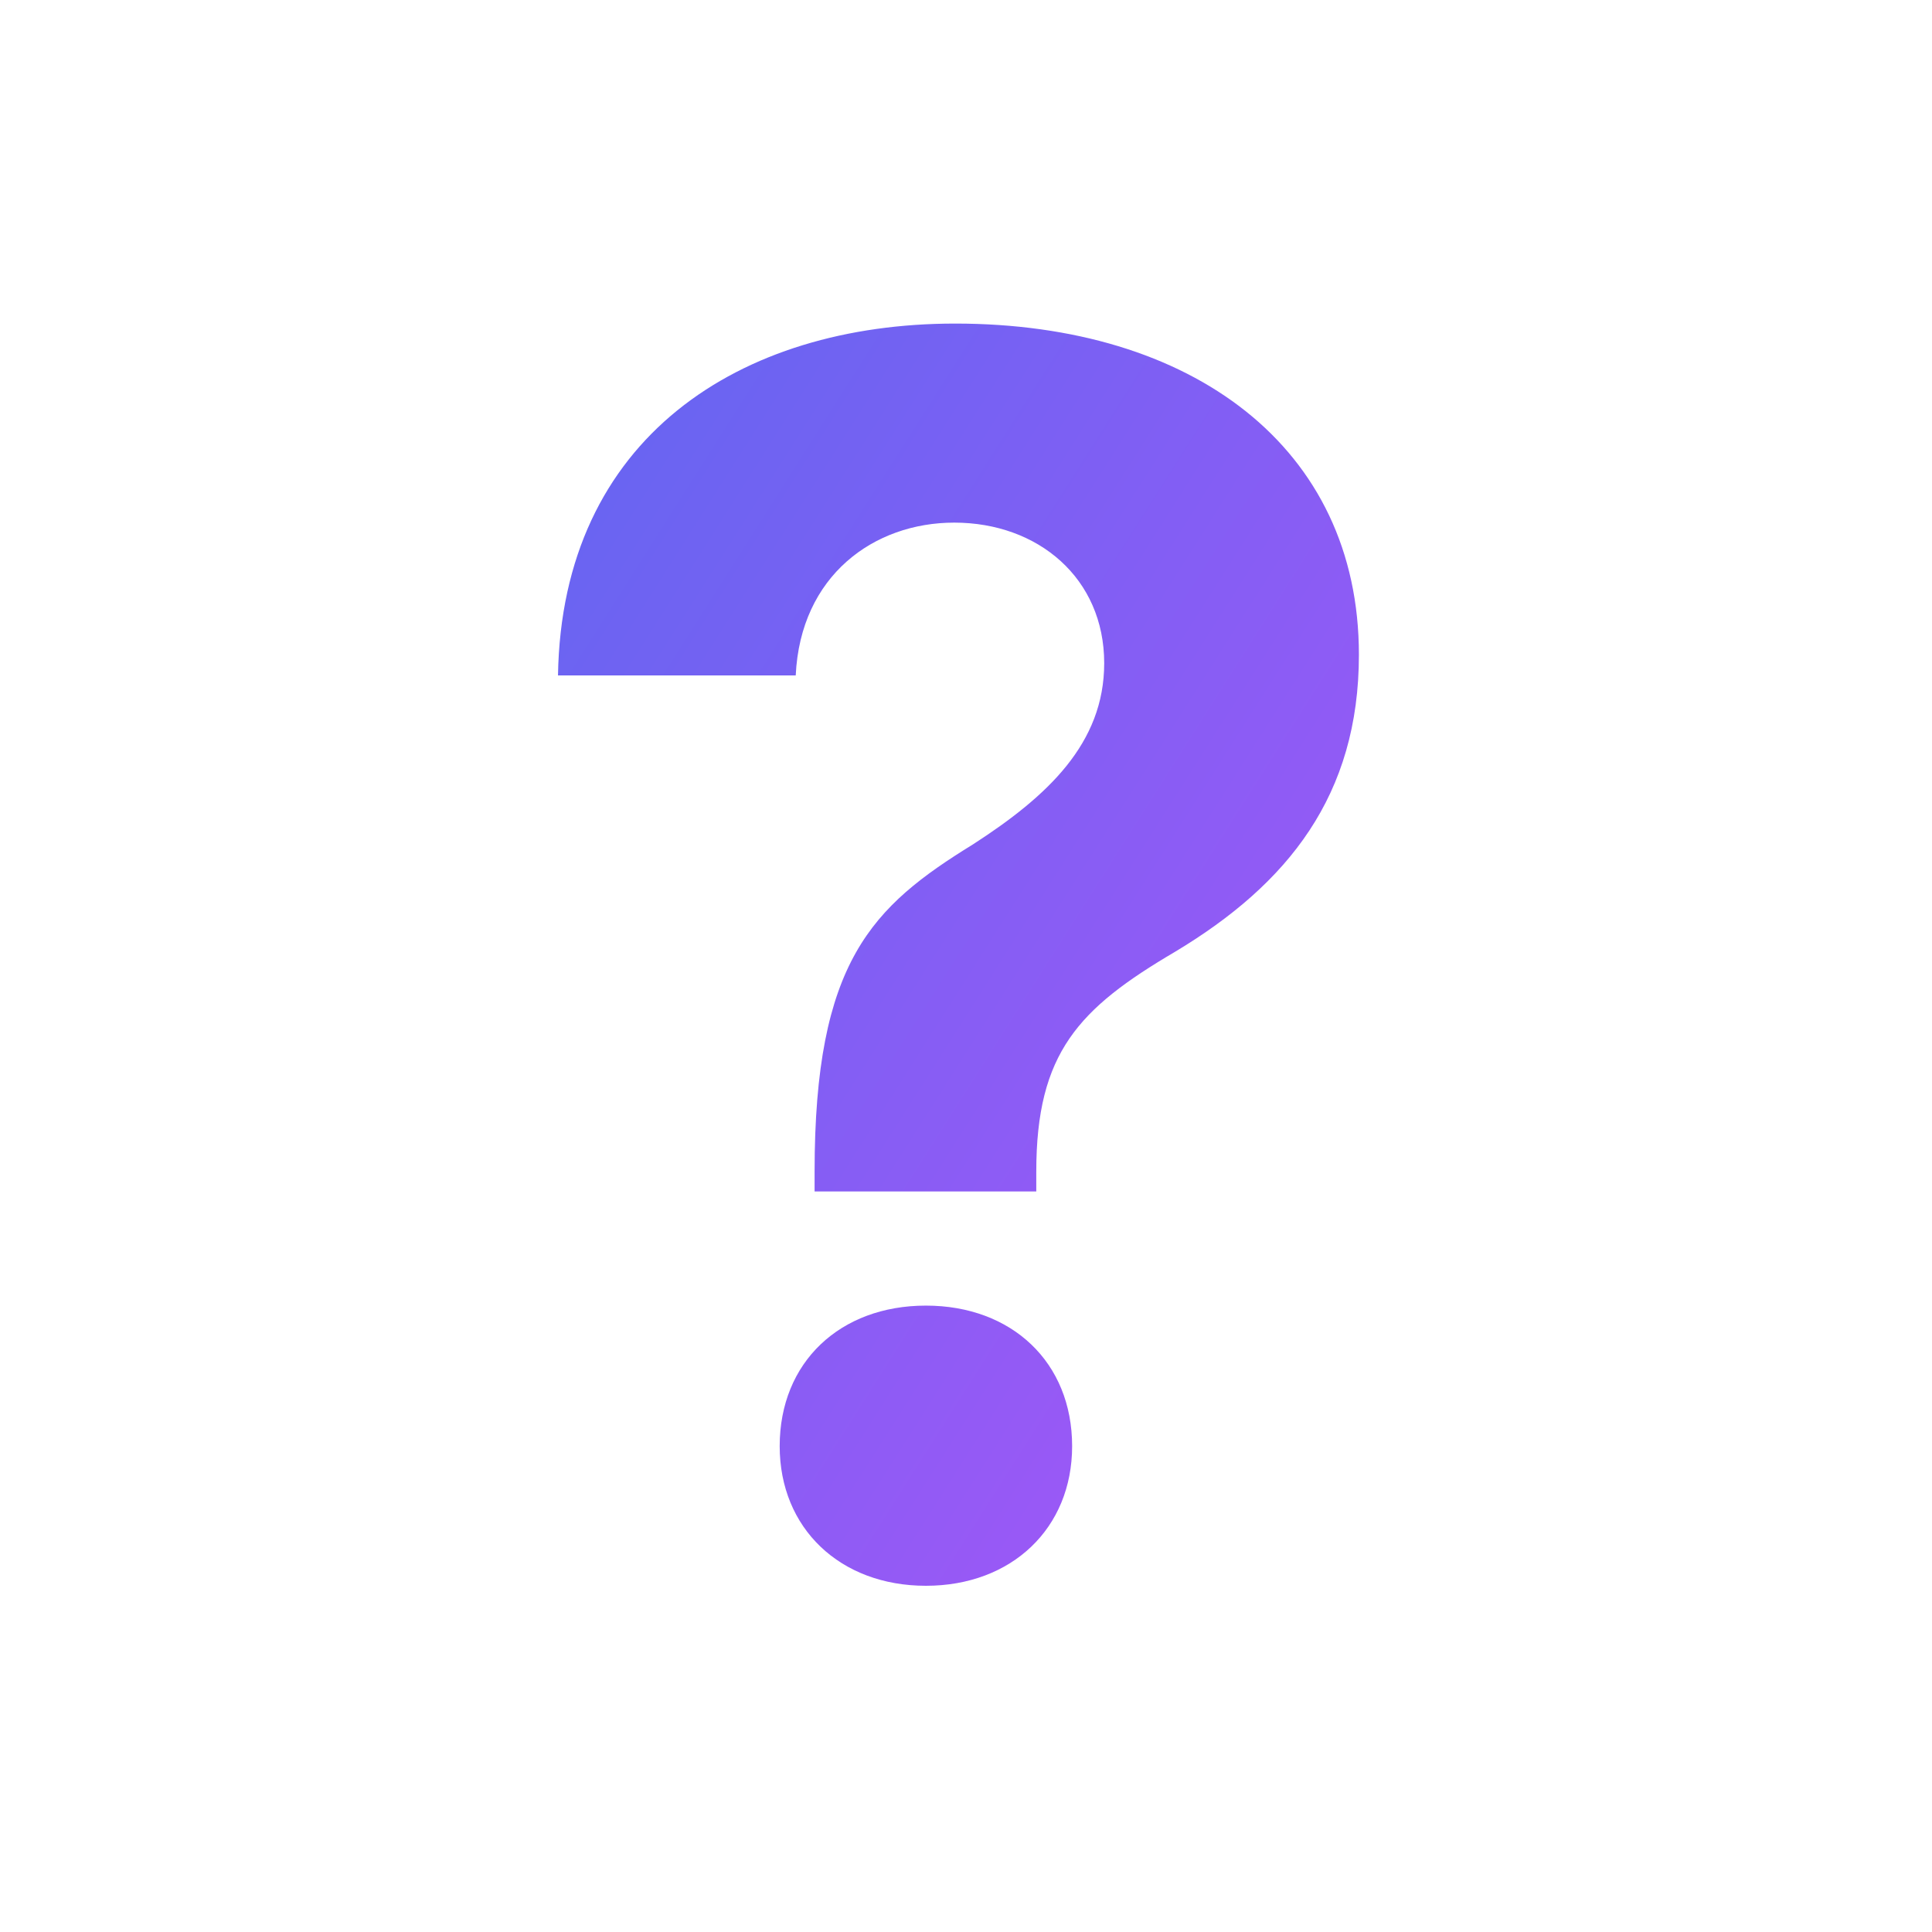
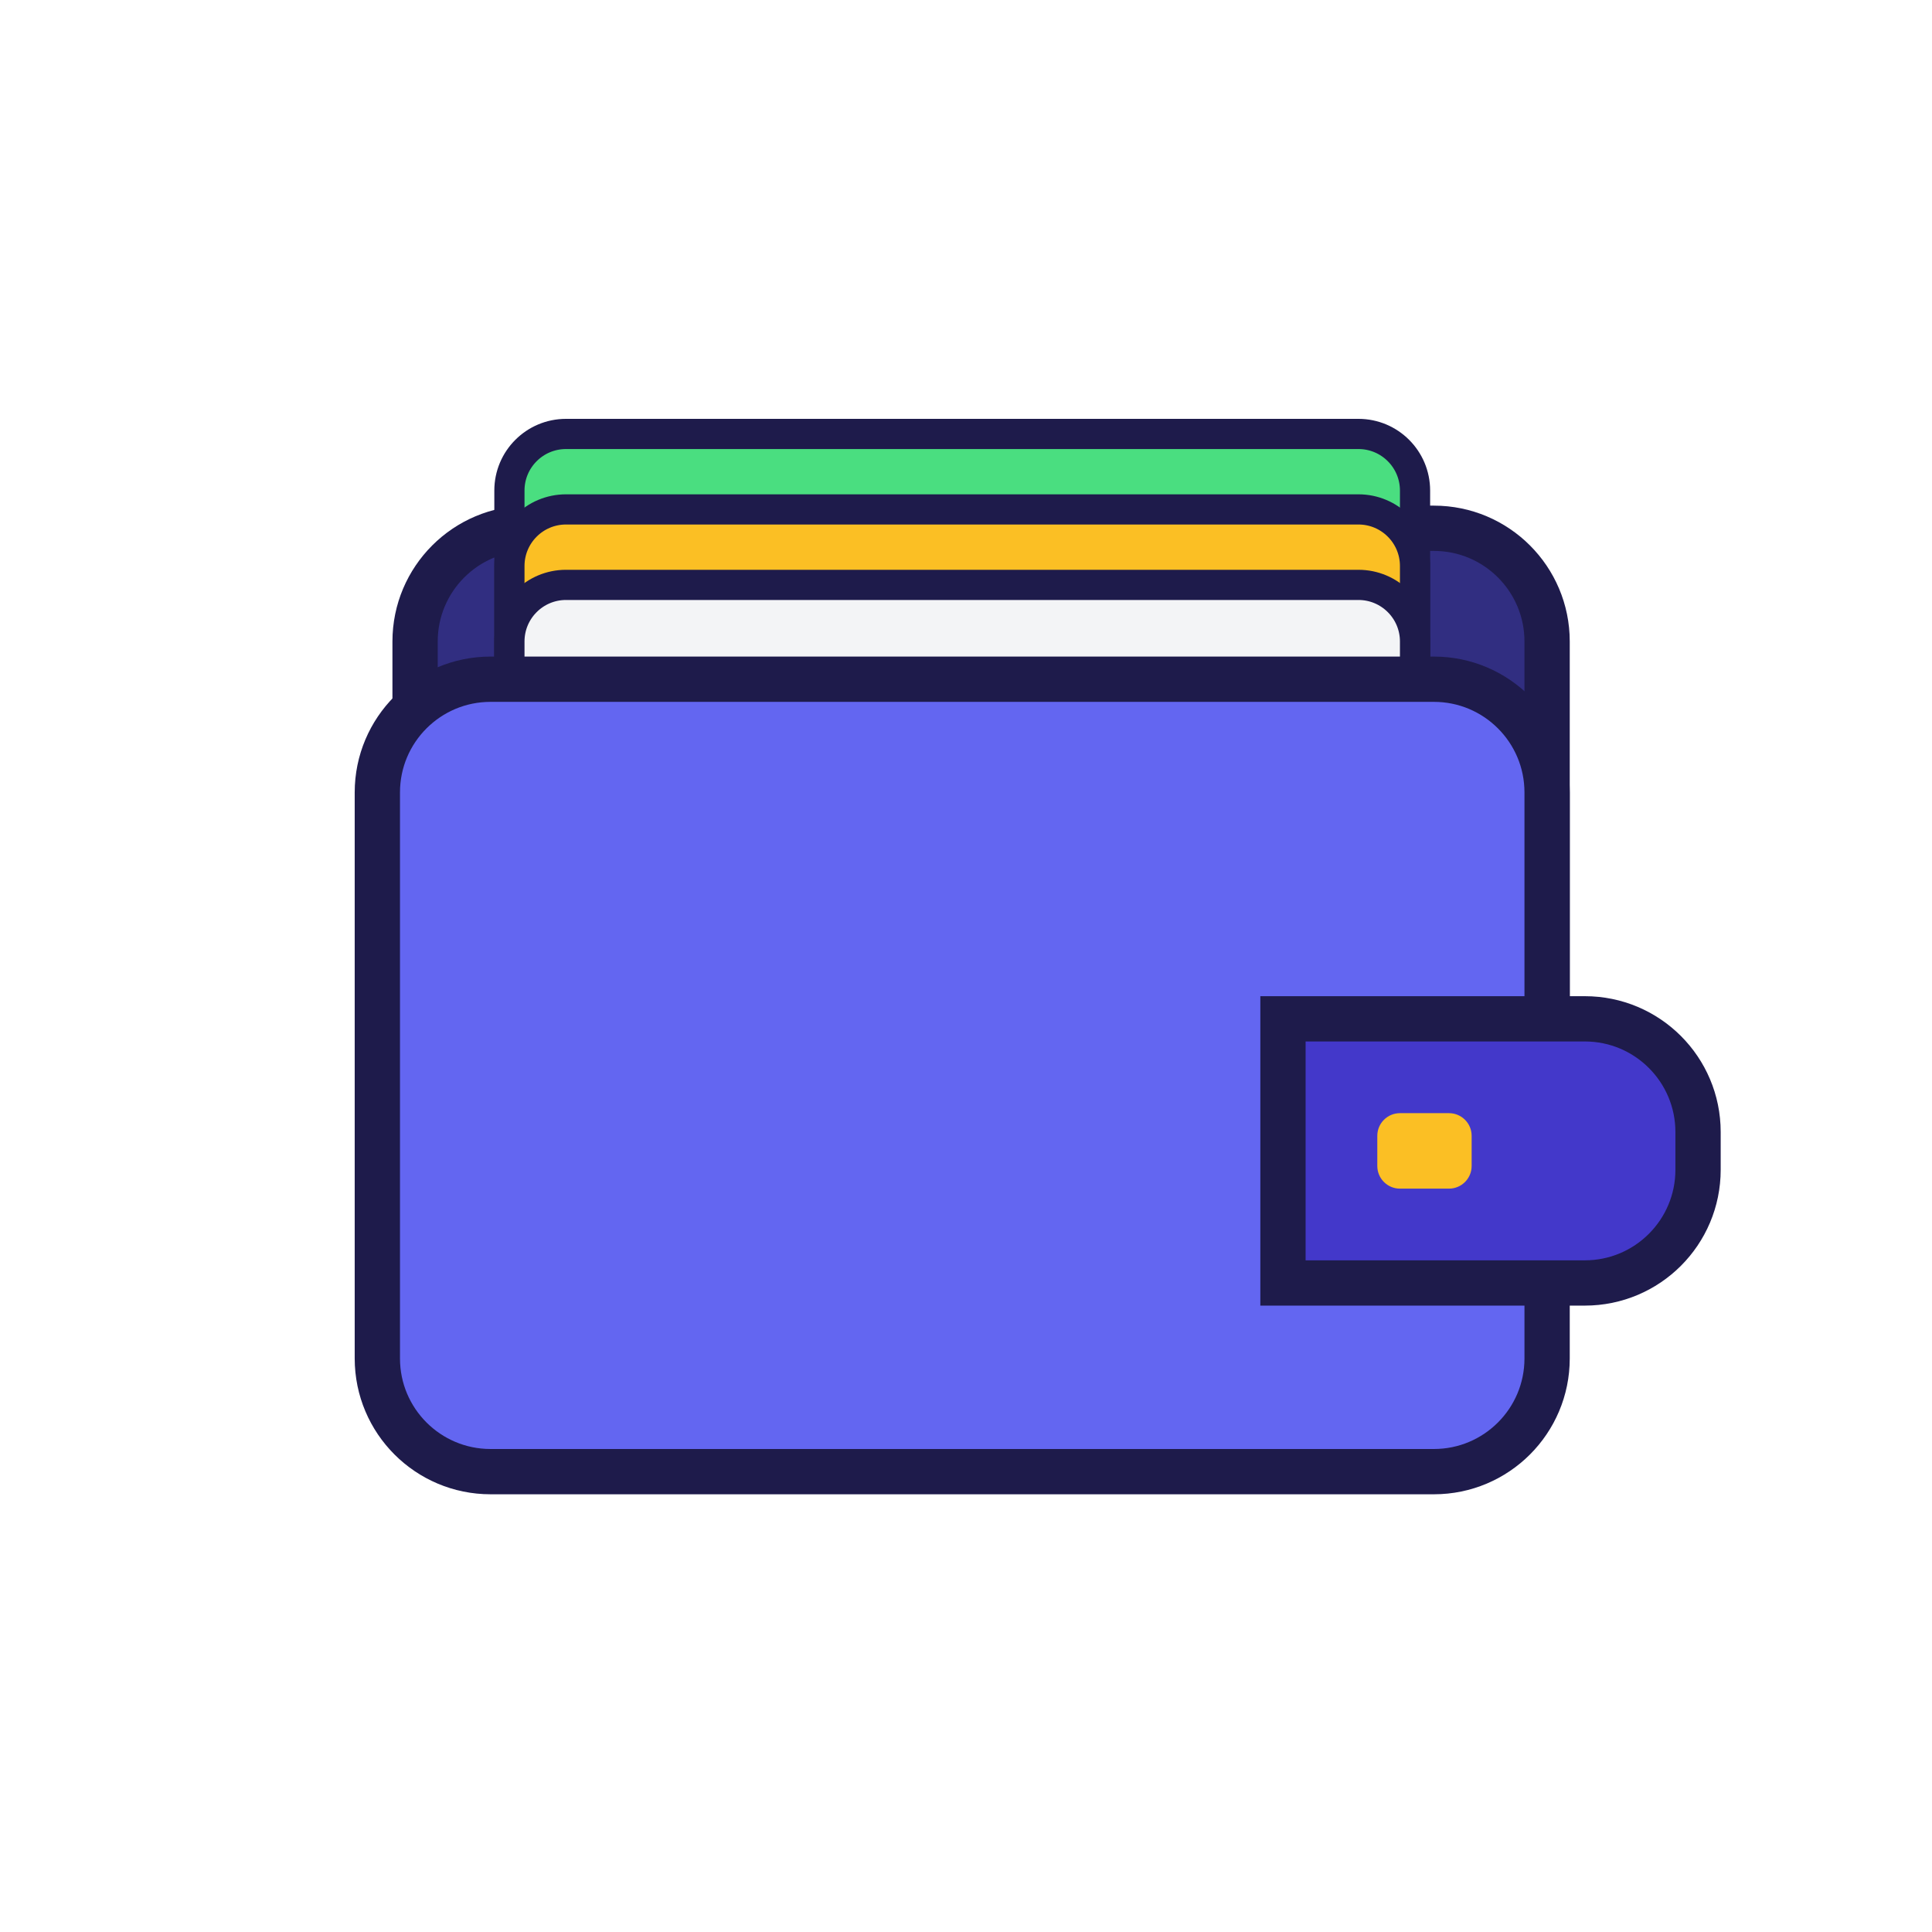
- <svg xmlns="http://www.w3.org/2000/svg" viewBox="0 0 32 32">
-   <defs>
-     <linearGradient id="g" x1="0%" y1="0%" x2="100%" y2="100%">
-       <stop offset="0%" stop-color="#6366f1" />
-       <stop offset="100%" stop-color="#a855f7" />
-     </linearGradient>
-   </defs>
-   <text x="16" y="26" font-family="Inter, Arial, sans-serif" font-size="28" font-weight="700" text-anchor="middle" fill="url(#g)">?</text>
+ <svg xmlns="http://www.w3.org/2000/svg" width="512" height="512" viewBox="0 0 512 512" fill="none">
+   <rect x="110" y="140" width="300" height="230" rx="30" fill="#312e81" stroke="#1e1b4b" stroke-width="12" />
+   <rect x="135" y="115" width="240" height="100" rx="15" fill="#4ade80" stroke="#1e1b4b" stroke-width="8" />
+   <rect x="135" y="135" width="240" height="100" rx="15" fill="#fbbf24" stroke="#1e1b4b" stroke-width="8" />
+   <rect x="135" y="155" width="240" height="100" rx="15" fill="#f3f4f6" stroke="#1e1b4b" stroke-width="8" />
+   <rect x="100" y="180" width="310" height="210" rx="30" fill="#6366f1" stroke="#1e1b4b" stroke-width="12" />
+   <path d="M340 270H420C436.569 270 450 283.431 450 300V310C450 326.569 436.569 340 420 340H340V270Z" fill="#4338ca" stroke="#1e1b4b" stroke-width="12" />
+   <rect x="365" y="295" width="25" height="20" rx="6" fill="#fbbf24" />
</svg>
